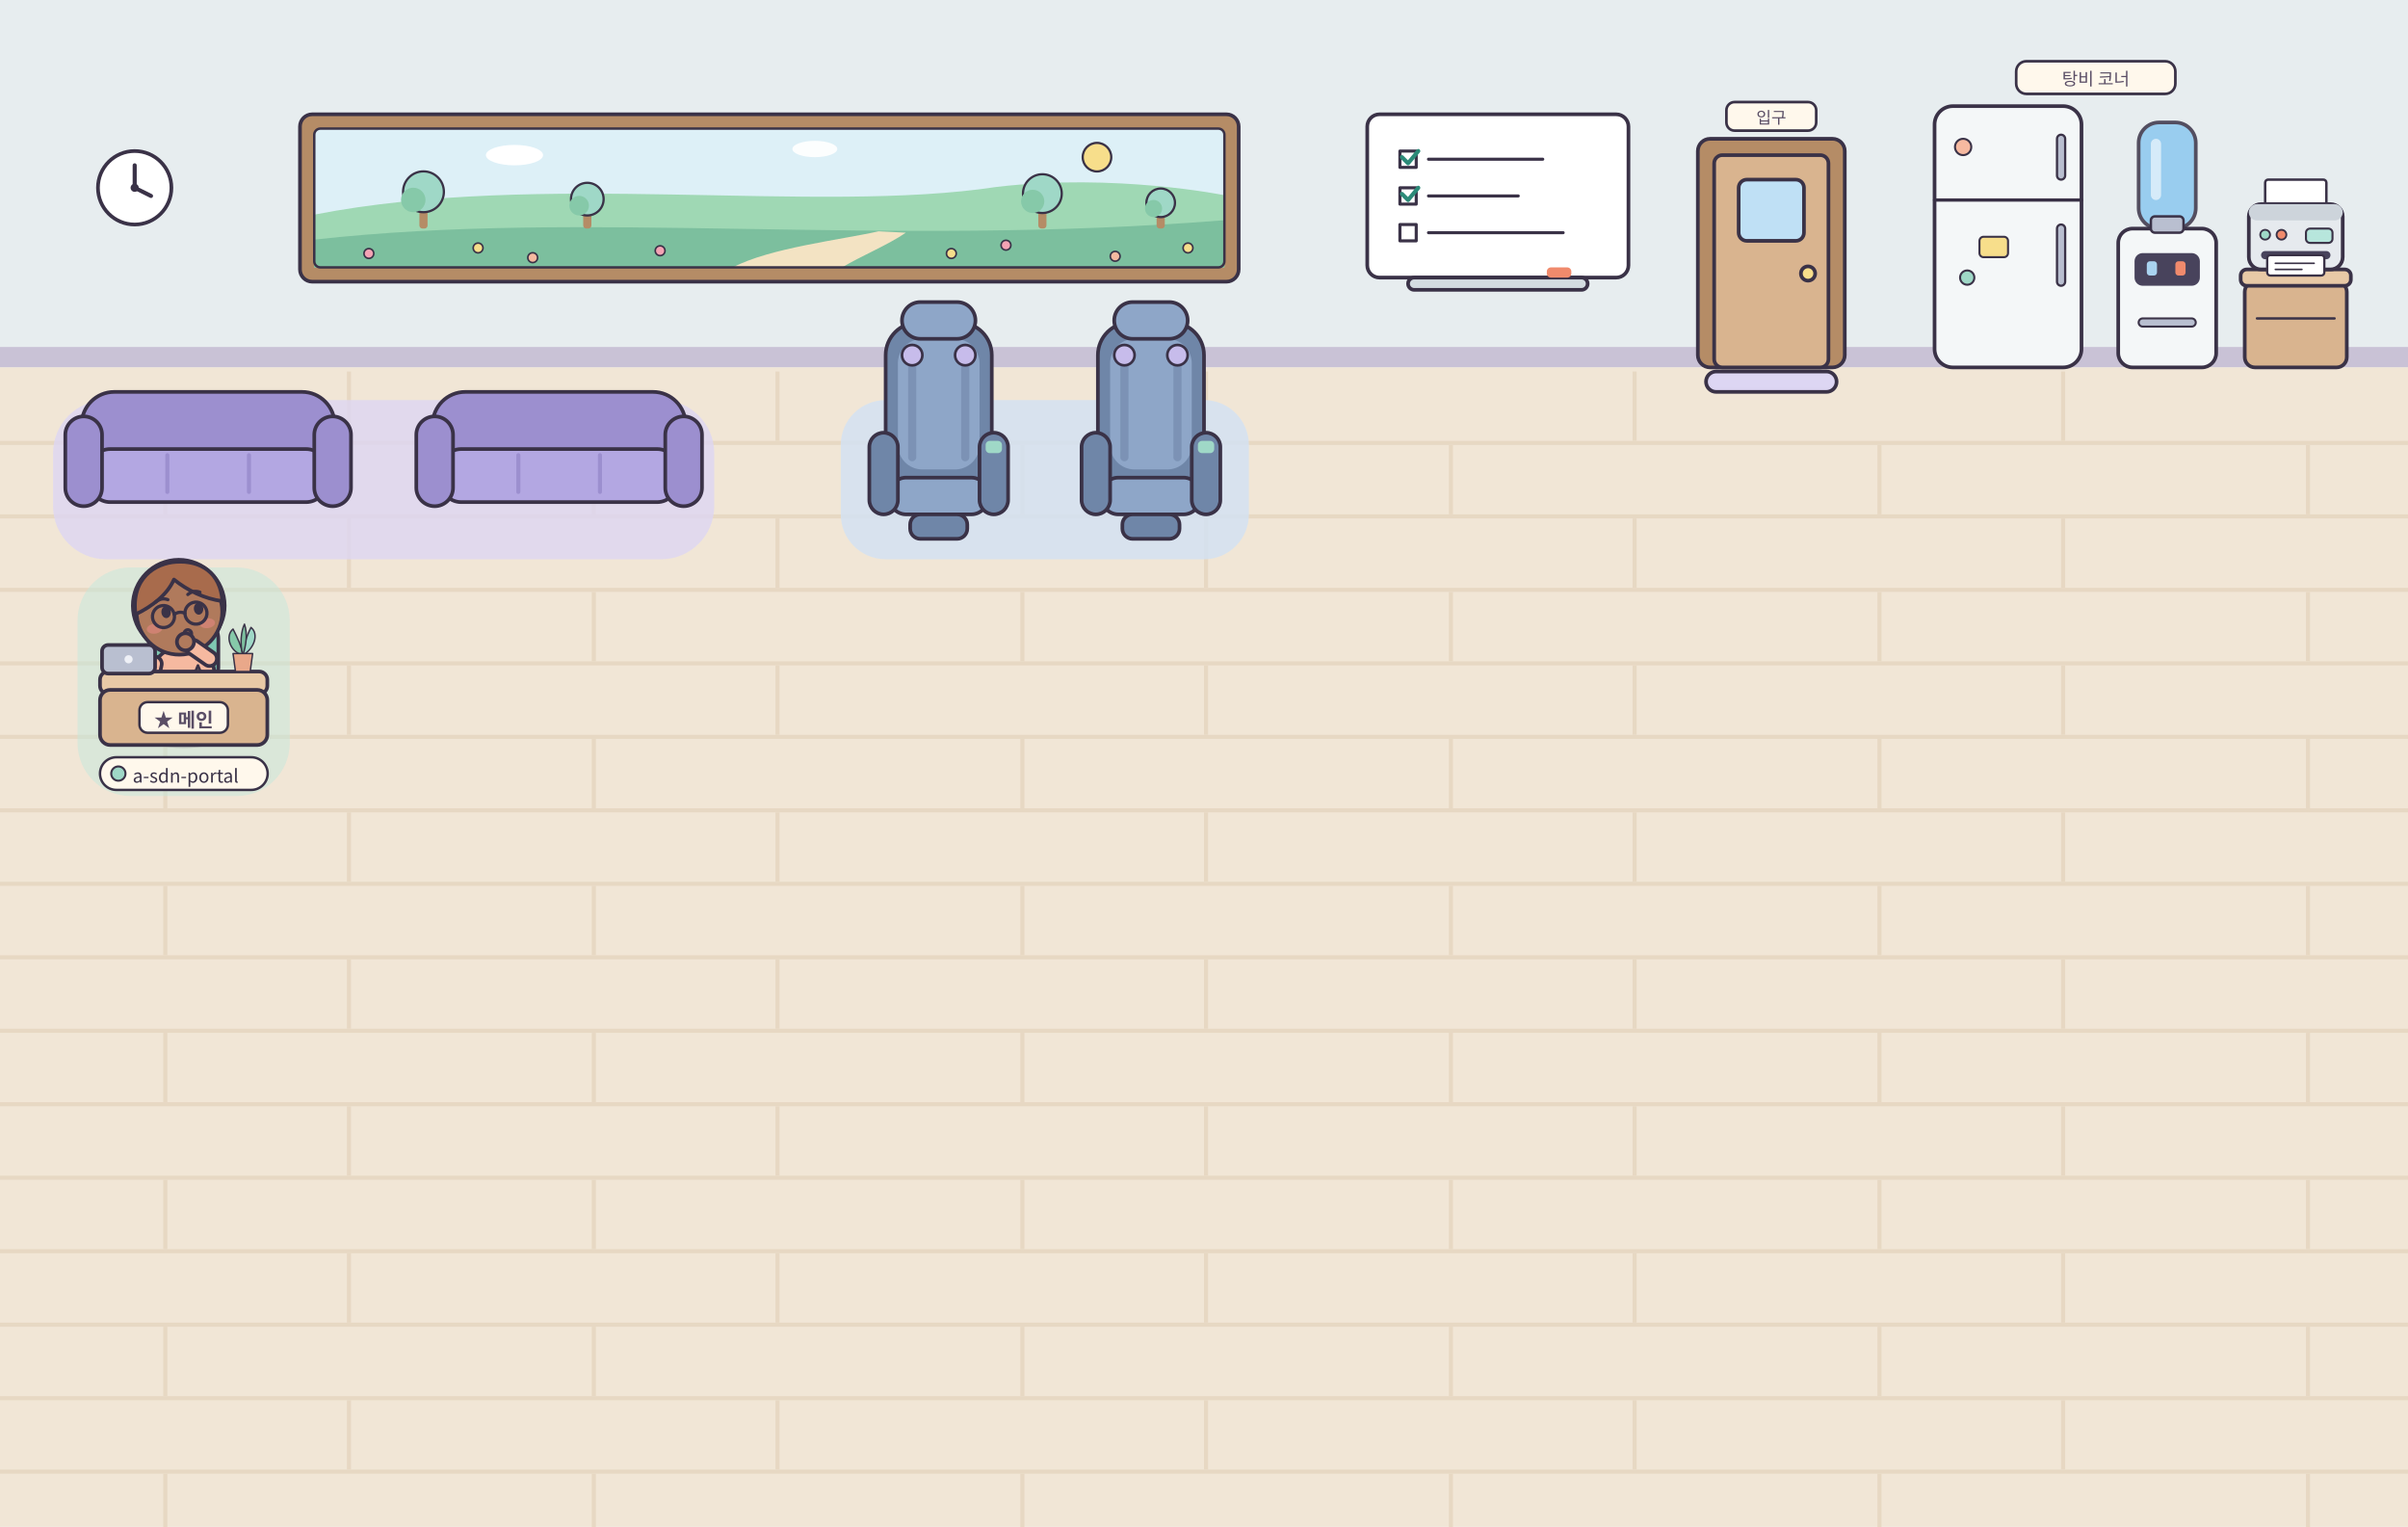
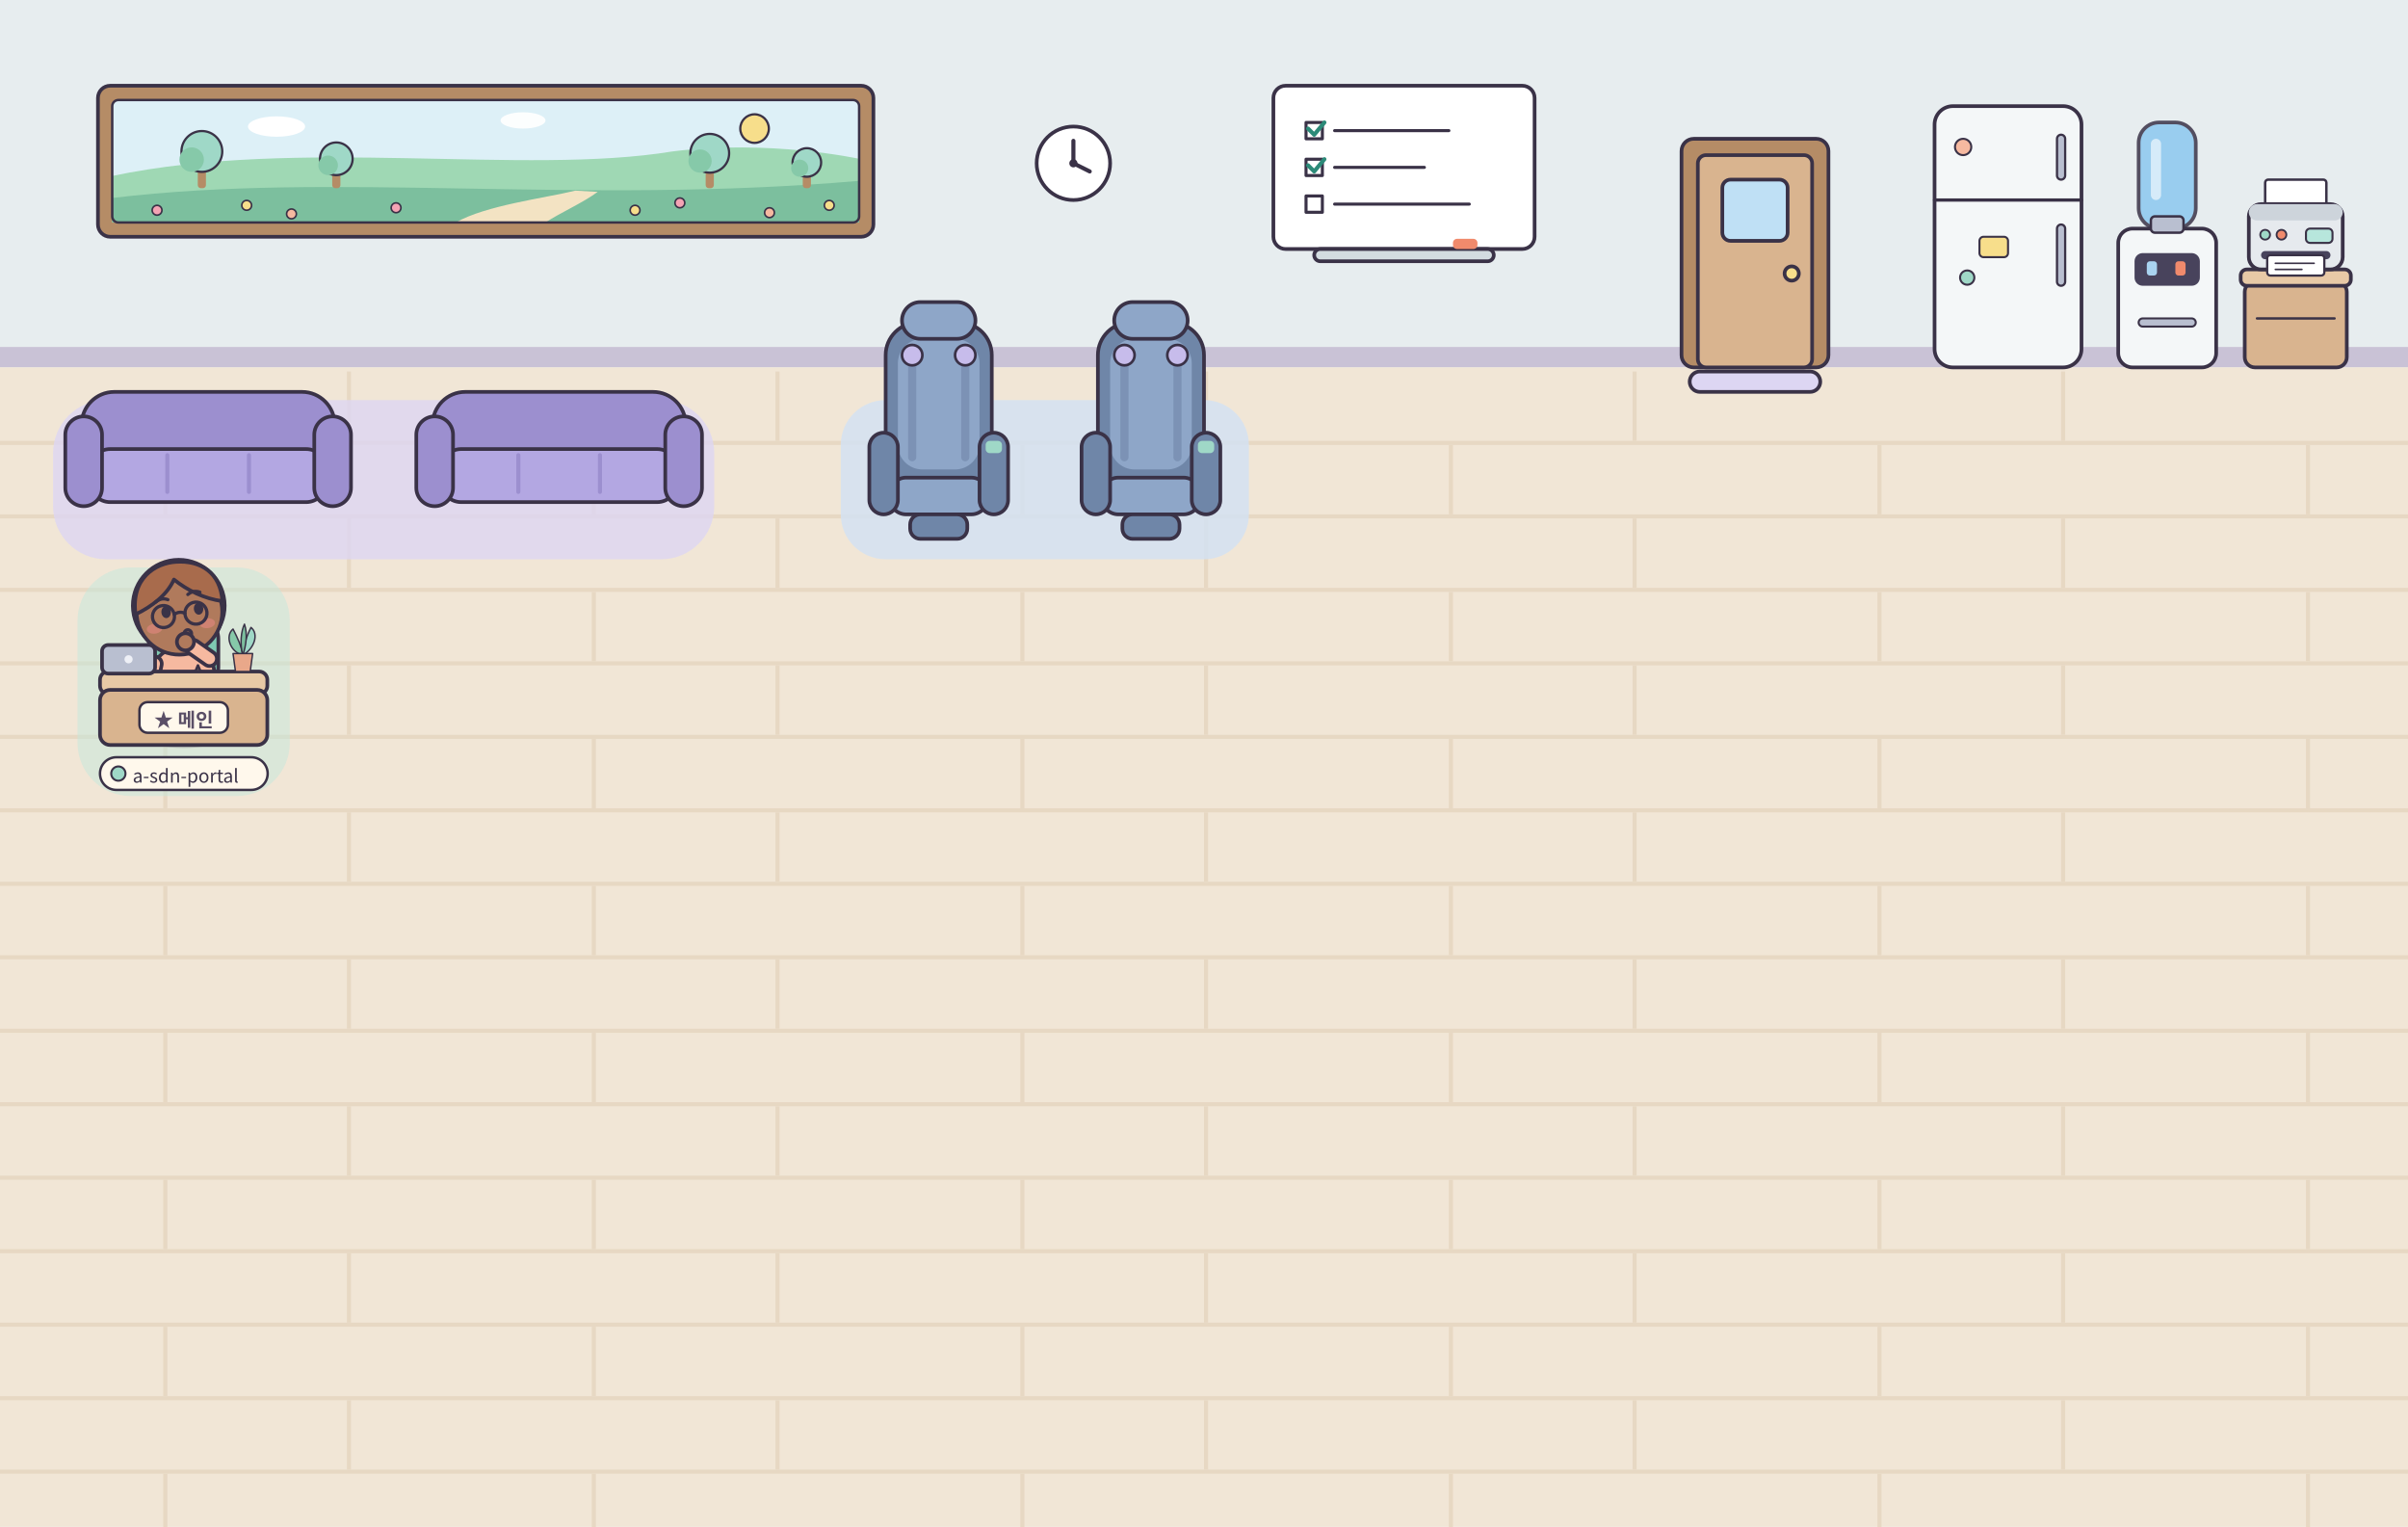
<svg xmlns="http://www.w3.org/2000/svg" viewBox="-20 -20 1180 748" width="1180" height="748" font-family="Apple SD Gothic Neo, Noto Sans CJK KR, Noto Sans KR, WenQuanYi Zen Hei, sans-serif">
  <rect x="-20" y="-20" width="1180" height="180" rx="0" fill="#E7EDEF" />
  <rect x="-20" y="150" width="1180" height="10" rx="0" fill="#C9C2D6" />
  <rect x="-20" y="160" width="1180" height="568" rx="0" fill="#F1E6D6" />
  <rect x="-20" y="196" width="1180" height="2" rx="0" fill="#E7D8C3" />
  <rect x="150" y="162" width="2" height="34" rx="0" fill="#E7D8C3" />
  <rect x="360" y="162" width="2" height="34" rx="0" fill="#E7D8C3" />
  <rect x="570" y="162" width="2" height="34" rx="0" fill="#E7D8C3" />
  <rect x="780" y="162" width="2" height="34" rx="0" fill="#E7D8C3" />
  <rect x="990" y="162" width="2" height="34" rx="0" fill="#E7D8C3" />
  <rect x="-20" y="232" width="1180" height="2" rx="0" fill="#E7D8C3" />
  <rect x="60" y="198" width="2" height="34" rx="0" fill="#E7D8C3" />
  <rect x="270" y="198" width="2" height="34" rx="0" fill="#E7D8C3" />
  <rect x="480" y="198" width="2" height="34" rx="0" fill="#E7D8C3" />
  <rect x="690" y="198" width="2" height="34" rx="0" fill="#E7D8C3" />
  <rect x="900" y="198" width="2" height="34" rx="0" fill="#E7D8C3" />
  <rect x="1110" y="198" width="2" height="34" rx="0" fill="#E7D8C3" />
  <rect x="-20" y="268" width="1180" height="2" rx="0" fill="#E7D8C3" />
  <rect x="150" y="234" width="2" height="34" rx="0" fill="#E7D8C3" />
  <rect x="360" y="234" width="2" height="34" rx="0" fill="#E7D8C3" />
  <rect x="570" y="234" width="2" height="34" rx="0" fill="#E7D8C3" />
  <rect x="780" y="234" width="2" height="34" rx="0" fill="#E7D8C3" />
  <rect x="990" y="234" width="2" height="34" rx="0" fill="#E7D8C3" />
  <rect x="-20" y="304" width="1180" height="2" rx="0" fill="#E7D8C3" />
  <rect x="60" y="270" width="2" height="34" rx="0" fill="#E7D8C3" />
  <rect x="270" y="270" width="2" height="34" rx="0" fill="#E7D8C3" />
  <rect x="480" y="270" width="2" height="34" rx="0" fill="#E7D8C3" />
  <rect x="690" y="270" width="2" height="34" rx="0" fill="#E7D8C3" />
  <rect x="900" y="270" width="2" height="34" rx="0" fill="#E7D8C3" />
  <rect x="1110" y="270" width="2" height="34" rx="0" fill="#E7D8C3" />
  <rect x="-20" y="340" width="1180" height="2" rx="0" fill="#E7D8C3" />
  <rect x="150" y="306" width="2" height="34" rx="0" fill="#E7D8C3" />
  <rect x="360" y="306" width="2" height="34" rx="0" fill="#E7D8C3" />
  <rect x="570" y="306" width="2" height="34" rx="0" fill="#E7D8C3" />
  <rect x="780" y="306" width="2" height="34" rx="0" fill="#E7D8C3" />
  <rect x="990" y="306" width="2" height="34" rx="0" fill="#E7D8C3" />
  <rect x="-20" y="376" width="1180" height="2" rx="0" fill="#E7D8C3" />
  <rect x="60" y="342" width="2" height="34" rx="0" fill="#E7D8C3" />
  <rect x="270" y="342" width="2" height="34" rx="0" fill="#E7D8C3" />
  <rect x="480" y="342" width="2" height="34" rx="0" fill="#E7D8C3" />
  <rect x="690" y="342" width="2" height="34" rx="0" fill="#E7D8C3" />
  <rect x="900" y="342" width="2" height="34" rx="0" fill="#E7D8C3" />
  <rect x="1110" y="342" width="2" height="34" rx="0" fill="#E7D8C3" />
  <rect x="-20" y="412" width="1180" height="2" rx="0" fill="#E7D8C3" />
  <rect x="150" y="378" width="2" height="34" rx="0" fill="#E7D8C3" />
  <rect x="360" y="378" width="2" height="34" rx="0" fill="#E7D8C3" />
  <rect x="570" y="378" width="2" height="34" rx="0" fill="#E7D8C3" />
  <rect x="780" y="378" width="2" height="34" rx="0" fill="#E7D8C3" />
  <rect x="990" y="378" width="2" height="34" rx="0" fill="#E7D8C3" />
  <rect x="-20" y="448" width="1180" height="2" rx="0" fill="#E7D8C3" />
  <rect x="60" y="414" width="2" height="34" rx="0" fill="#E7D8C3" />
  <rect x="270" y="414" width="2" height="34" rx="0" fill="#E7D8C3" />
  <rect x="480" y="414" width="2" height="34" rx="0" fill="#E7D8C3" />
  <rect x="690" y="414" width="2" height="34" rx="0" fill="#E7D8C3" />
  <rect x="900" y="414" width="2" height="34" rx="0" fill="#E7D8C3" />
  <rect x="1110" y="414" width="2" height="34" rx="0" fill="#E7D8C3" />
  <rect x="-20" y="484" width="1180" height="2" rx="0" fill="#E7D8C3" />
  <rect x="150" y="450" width="2" height="34" rx="0" fill="#E7D8C3" />
  <rect x="360" y="450" width="2" height="34" rx="0" fill="#E7D8C3" />
  <rect x="570" y="450" width="2" height="34" rx="0" fill="#E7D8C3" />
  <rect x="780" y="450" width="2" height="34" rx="0" fill="#E7D8C3" />
  <rect x="990" y="450" width="2" height="34" rx="0" fill="#E7D8C3" />
  <rect x="-20" y="520" width="1180" height="2" rx="0" fill="#E7D8C3" />
  <rect x="60" y="486" width="2" height="34" rx="0" fill="#E7D8C3" />
  <rect x="270" y="486" width="2" height="34" rx="0" fill="#E7D8C3" />
  <rect x="480" y="486" width="2" height="34" rx="0" fill="#E7D8C3" />
  <rect x="690" y="486" width="2" height="34" rx="0" fill="#E7D8C3" />
  <rect x="900" y="486" width="2" height="34" rx="0" fill="#E7D8C3" />
  <rect x="1110" y="486" width="2" height="34" rx="0" fill="#E7D8C3" />
  <rect x="-20" y="556" width="1180" height="2" rx="0" fill="#E7D8C3" />
  <rect x="150" y="522" width="2" height="34" rx="0" fill="#E7D8C3" />
  <rect x="360" y="522" width="2" height="34" rx="0" fill="#E7D8C3" />
  <rect x="570" y="522" width="2" height="34" rx="0" fill="#E7D8C3" />
  <rect x="780" y="522" width="2" height="34" rx="0" fill="#E7D8C3" />
  <rect x="990" y="522" width="2" height="34" rx="0" fill="#E7D8C3" />
  <rect x="-20" y="592" width="1180" height="2" rx="0" fill="#E7D8C3" />
  <rect x="60" y="558" width="2" height="34" rx="0" fill="#E7D8C3" />
  <rect x="270" y="558" width="2" height="34" rx="0" fill="#E7D8C3" />
  <rect x="480" y="558" width="2" height="34" rx="0" fill="#E7D8C3" />
  <rect x="690" y="558" width="2" height="34" rx="0" fill="#E7D8C3" />
  <rect x="900" y="558" width="2" height="34" rx="0" fill="#E7D8C3" />
  <rect x="1110" y="558" width="2" height="34" rx="0" fill="#E7D8C3" />
  <rect x="-20" y="628" width="1180" height="2" rx="0" fill="#E7D8C3" />
  <rect x="150" y="594" width="2" height="34" rx="0" fill="#E7D8C3" />
  <rect x="360" y="594" width="2" height="34" rx="0" fill="#E7D8C3" />
  <rect x="570" y="594" width="2" height="34" rx="0" fill="#E7D8C3" />
  <rect x="780" y="594" width="2" height="34" rx="0" fill="#E7D8C3" />
  <rect x="990" y="594" width="2" height="34" rx="0" fill="#E7D8C3" />
  <rect x="-20" y="664" width="1180" height="2" rx="0" fill="#E7D8C3" />
  <rect x="60" y="630" width="2" height="34" rx="0" fill="#E7D8C3" />
  <rect x="270" y="630" width="2" height="34" rx="0" fill="#E7D8C3" />
  <rect x="480" y="630" width="2" height="34" rx="0" fill="#E7D8C3" />
  <rect x="690" y="630" width="2" height="34" rx="0" fill="#E7D8C3" />
  <rect x="900" y="630" width="2" height="34" rx="0" fill="#E7D8C3" />
  <rect x="1110" y="630" width="2" height="34" rx="0" fill="#E7D8C3" />
  <rect x="-20" y="700" width="1180" height="2" rx="0" fill="#E7D8C3" />
  <rect x="150" y="666" width="2" height="34" rx="0" fill="#E7D8C3" />
  <rect x="360" y="666" width="2" height="34" rx="0" fill="#E7D8C3" />
  <rect x="570" y="666" width="2" height="34" rx="0" fill="#E7D8C3" />
  <rect x="780" y="666" width="2" height="34" rx="0" fill="#E7D8C3" />
  <rect x="990" y="666" width="2" height="34" rx="0" fill="#E7D8C3" />
  <rect x="-20" y="736" width="1180" height="2" rx="0" fill="#E7D8C3" />
  <rect x="60" y="702" width="2" height="34" rx="0" fill="#E7D8C3" />
  <rect x="270" y="702" width="2" height="34" rx="0" fill="#E7D8C3" />
  <rect x="480" y="702" width="2" height="34" rx="0" fill="#E7D8C3" />
  <rect x="690" y="702" width="2" height="34" rx="0" fill="#E7D8C3" />
  <rect x="900" y="702" width="2" height="34" rx="0" fill="#E7D8C3" />
  <rect x="1110" y="702" width="2" height="34" rx="0" fill="#E7D8C3" />
  <rect x="18" y="258" width="104" height="112" rx="26" fill="#C3E7DC" opacity="0.5" />
  <rect x="6" y="176" width="324" height="78" rx="26" fill="#DDD6F3" opacity="0.8" />
  <rect x="392" y="176" width="200" height="78" rx="22" fill="#D4E2F2" opacity="0.85" />
-   <rect x="816" y="162" width="64" height="10" rx="5" fill="#DDD6F3" stroke="#3A3247" stroke-width="1.8" stroke-linecap="round" stroke-linejoin="round" />
-   <circle cx="46" cy="72" r="18" fill="#FFFFFF" stroke="#3A3247" stroke-width="1.8" stroke-linecap="round" stroke-linejoin="round" />
-   <path d="M46,72 L46,61 M46,72 L54,76" fill="none" stroke="#3A3247" stroke-width="2" stroke-linecap="round" stroke-linejoin="round" />
-   <circle cx="46" cy="72" r="2" fill="#3A3247" />
-   <rect x="127" y="36" width="460" height="82" rx="6" fill="#B58C66" stroke="#3A3247" stroke-width="1.8" stroke-linecap="round" stroke-linejoin="round" />
-   <rect x="134" y="43" width="446" height="68" rx="3" fill="#DDF0F7" />
-   <circle cx="517.56" cy="57" r="7" fill="#F7DE8B" stroke="#3A3247" stroke-width="1.1" stroke-linecap="round" stroke-linejoin="round" />
-   <ellipse cx="232.12" cy="56" rx="14" ry="5" fill="#FFFFFF" />
-   <ellipse cx="379.3" cy="53" rx="11" ry="4" fill="#FFFFFF" opacity="0.9" />
-   <path d="M134,85.16 C245.5,63.4 379.3,85.16 468.5,71.56 C526.48,64.76 580,75.64 580,75.64 L580,111 L134,111 Z" fill="#9FD8B4" />
-   <path d="M134,97.4 C267.8,82.44 410.52,101.48 580,87.88 L580,111 L134,111 Z" fill="#7CBF9E" />
-   <path d="M339.16,111 C357,101.48 392.68,97.4 410.52,93.32 L423.9,94 C414.98,100.12 401.6,105.56 392.68,111 Z" fill="#F3E3C3" />
-   <rect x="185.52" y="79.96" width="4" height="12" rx="1.5" fill="#B58C66" />
-   <circle cx="187.52" cy="73.96" r="10" fill="#9FD8C7" stroke="#3A3247" stroke-width="1.1" stroke-linecap="round" stroke-linejoin="round" />
-   <circle cx="182.52" cy="77.96" r="6" fill="#86C9A9" />
-   <rect x="265.8" y="82.36" width="4" height="9.6" rx="1.5" fill="#B58C66" />
-   <circle cx="267.8" cy="77.56" r="8" fill="#9FD8C7" stroke="#3A3247" stroke-width="1.1" stroke-linecap="round" stroke-linejoin="round" />
-   <circle cx="263.8" cy="80.76" r="4.8" fill="#86C9A9" />
-   <rect x="488.8" y="80.56" width="4" height="11.4" rx="1.5" fill="#B58C66" />
-   <circle cx="490.8" cy="74.86" r="9.5" fill="#9FD8C7" stroke="#3A3247" stroke-width="1.1" stroke-linecap="round" stroke-linejoin="round" />
-   <circle cx="486.05" cy="78.66" r="5.7" fill="#86C9A9" />
-   <rect x="546.78" y="83.56" width="4" height="8.4" rx="1.5" fill="#B58C66" />
-   <circle cx="548.78" cy="79.36" r="7" fill="#9FD8C7" stroke="#3A3247" stroke-width="1.1" stroke-linecap="round" stroke-linejoin="round" />
-   <circle cx="545.28" cy="82.16" r="4.2" fill="#86C9A9" />
-   <circle cx="160.76" cy="104.2" r="2.4" fill="#F4A3B4" stroke="#3A3247" stroke-width="0.8" stroke-linecap="round" stroke-linejoin="round" />
-   <circle cx="214.28" cy="101.48" r="2.4" fill="#F7DE8B" stroke="#3A3247" stroke-width="0.8" stroke-linecap="round" stroke-linejoin="round" />
-   <circle cx="241.04" cy="106.24" r="2.4" fill="#F6B9A0" stroke="#3A3247" stroke-width="0.8" stroke-linecap="round" stroke-linejoin="round" />
-   <circle cx="303.48" cy="102.84" r="2.4" fill="#F4A3B4" stroke="#3A3247" stroke-width="0.8" stroke-linecap="round" stroke-linejoin="round" />
-   <circle cx="446.2" cy="104.2" r="2.4" fill="#F7DE8B" stroke="#3A3247" stroke-width="0.8" stroke-linecap="round" stroke-linejoin="round" />
-   <circle cx="472.96" cy="100.12" r="2.4" fill="#F4A3B4" stroke="#3A3247" stroke-width="0.8" stroke-linecap="round" stroke-linejoin="round" />
-   <circle cx="526.48" cy="105.56" r="2.4" fill="#F6B9A0" stroke="#3A3247" stroke-width="0.8" stroke-linecap="round" stroke-linejoin="round" />
-   <circle cx="562.16" cy="101.48" r="2.4" fill="#F7DE8B" stroke="#3A3247" stroke-width="0.8" stroke-linecap="round" stroke-linejoin="round" />
-   <rect x="134" y="43" width="446" height="68" rx="3" fill="none" stroke="#3A3247" stroke-width="1.2" stroke-linecap="round" stroke-linejoin="round" />
-   <rect x="650" y="36" width="128" height="80" rx="6" fill="#FFFFFF" stroke="#3A3247" stroke-width="1.8" stroke-linecap="round" stroke-linejoin="round" />
-   <path d="M666,54 L674,54 L674,62 L666,62 Z M680,58 L736,58 M666,72 L674,72 L674,80 L666,80 Z M680,76 L724,76 M666,90 L674,90 L674,98 L666,98 Z M680,94 L746,94" fill="none" stroke="#3A3247" stroke-width="1.5" stroke-linecap="round" stroke-linejoin="round" />
-   <path d="M667,57 L670,60 L675,54 M667,75 L670,78 L675,72" fill="none" stroke="#2C8A78" stroke-width="2" stroke-linecap="round" stroke-linejoin="round" />
-   <rect x="670" y="116" width="88" height="6" rx="3" fill="#D3DCE0" stroke="#3A3247" stroke-width="1.8" stroke-linecap="round" stroke-linejoin="round" />
-   <rect x="738" y="111" width="12" height="5" rx="2" fill="#F08A6C" />
-   <rect x="812" y="48" width="72" height="112" rx="6" fill="#B58C66" stroke="#3A3247" stroke-width="1.8" stroke-linecap="round" stroke-linejoin="round" />
-   <rect x="820" y="56" width="56" height="104" rx="4" fill="#D9B48F" stroke="#3A3247" stroke-width="1.8" stroke-linecap="round" stroke-linejoin="round" />
-   <rect x="832" y="68" width="32" height="30" rx="4" fill="#BFE0F5" stroke="#3A3247" stroke-width="1.8" stroke-linecap="round" stroke-linejoin="round" />
-   <circle cx="866" cy="114" r="3.5" fill="#F7DE8B" stroke="#3A3247" stroke-width="1.8" stroke-linecap="round" stroke-linejoin="round" />
-   <rect x="826" y="30" width="44" height="14" rx="4" fill="#FFF8EC" stroke="#3A3247" stroke-width="1.3" stroke-linecap="round" stroke-linejoin="round" />
-   <text x="848" y="37" font-size="8" text-anchor="middle" dominant-baseline="central" fill="#5A4E66">입구</text>
-   <rect x="968" y="10" width="78" height="16" rx="5" fill="#FFF8EC" stroke="#3A3247" stroke-width="1.3" stroke-linecap="round" stroke-linejoin="round" />
-   <text x="1007" y="18" font-size="8.5" text-anchor="middle" dominant-baseline="central" fill="#5A4E66">탕비 코너</text>
+   <rect x="808" y="162" width="64" height="10" rx="5" fill="#DDD6F3" stroke="#3A3247" stroke-width="1.8" stroke-linecap="round" stroke-linejoin="round" />
+   <rect x="28" y="22" width="380" height="74" rx="6" fill="#B58C66" stroke="#3A3247" stroke-width="1.8" stroke-linecap="round" stroke-linejoin="round" />
+   <rect x="35" y="29" width="366" height="60" rx="3" fill="#DDF0F7" />
+   <circle cx="349.76" cy="43" r="7" fill="#F7DE8B" stroke="#3A3247" stroke-width="1.1" stroke-linecap="round" stroke-linejoin="round" />
+   <ellipse cx="115.52" cy="42" rx="14" ry="5" fill="#FFFFFF" />
+   <ellipse cx="236.3" cy="39" rx="11" ry="4" fill="#FFFFFF" opacity="0.9" />
+   <path d="M35,66.2 C126.5,47 236.3,66.2 309.5,54.2 C357.08,48.2 401,57.8 401,57.8 L401,89 L35,89 Z" fill="#9FD8B4" />
+   <path d="M35,77 C144.8,63.8 261.92,80.6 401,68.6 L401,89 L35,89 Z" fill="#7CBF9E" />
+   <path d="M203.36,89 C218,80.6 247.28,77 261.92,73.4 L272.9,74 C265.58,79.4 254.6,84.2 247.28,89 Z" fill="#F3E3C3" />
+   <rect x="76.92" y="60.2" width="4" height="12" rx="1.5" fill="#B58C66" />
+   <circle cx="78.92" cy="54.2" r="10" fill="#9FD8C7" stroke="#3A3247" stroke-width="1.1" stroke-linecap="round" stroke-linejoin="round" />
+   <circle cx="73.92" cy="58.2" r="6" fill="#86C9A9" />
+   <rect x="142.8" y="62.6" width="4" height="9.6" rx="1.5" fill="#B58C66" />
+   <circle cx="144.8" cy="57.8" r="8" fill="#9FD8C7" stroke="#3A3247" stroke-width="1.1" stroke-linecap="round" stroke-linejoin="round" />
+   <circle cx="140.8" cy="61" r="4.8" fill="#86C9A9" />
+   <rect x="325.8" y="60.8" width="4" height="11.4" rx="1.5" fill="#B58C66" />
+   <circle cx="327.8" cy="55.1" r="9.5" fill="#9FD8C7" stroke="#3A3247" stroke-width="1.1" stroke-linecap="round" stroke-linejoin="round" />
+   <circle cx="323.05" cy="58.9" r="5.7" fill="#86C9A9" />
+   <rect x="373.38" y="63.8" width="4" height="8.4" rx="1.5" fill="#B58C66" />
+   <circle cx="375.38" cy="59.6" r="7" fill="#9FD8C7" stroke="#3A3247" stroke-width="1.1" stroke-linecap="round" stroke-linejoin="round" />
+   <circle cx="371.88" cy="62.4" r="4.2" fill="#86C9A9" />
+   <circle cx="56.96" cy="83" r="2.4" fill="#F4A3B4" stroke="#3A3247" stroke-width="0.8" stroke-linecap="round" stroke-linejoin="round" />
+   <circle cx="100.88" cy="80.6" r="2.4" fill="#F7DE8B" stroke="#3A3247" stroke-width="0.8" stroke-linecap="round" stroke-linejoin="round" />
+   <circle cx="122.84" cy="84.8" r="2.4" fill="#F6B9A0" stroke="#3A3247" stroke-width="0.8" stroke-linecap="round" stroke-linejoin="round" />
+   <circle cx="174.08" cy="81.8" r="2.4" fill="#F4A3B4" stroke="#3A3247" stroke-width="0.8" stroke-linecap="round" stroke-linejoin="round" />
+   <circle cx="291.2" cy="83" r="2.4" fill="#F7DE8B" stroke="#3A3247" stroke-width="0.8" stroke-linecap="round" stroke-linejoin="round" />
+   <circle cx="313.16" cy="79.4" r="2.4" fill="#F4A3B4" stroke="#3A3247" stroke-width="0.8" stroke-linecap="round" stroke-linejoin="round" />
+   <circle cx="357.08" cy="84.2" r="2.4" fill="#F6B9A0" stroke="#3A3247" stroke-width="0.8" stroke-linecap="round" stroke-linejoin="round" />
+   <circle cx="386.36" cy="80.6" r="2.4" fill="#F7DE8B" stroke="#3A3247" stroke-width="0.8" stroke-linecap="round" stroke-linejoin="round" />
+   <rect x="35" y="29" width="366" height="60" rx="3" fill="none" stroke="#3A3247" stroke-width="1.2" stroke-linecap="round" stroke-linejoin="round" />
+   <circle cx="506" cy="60" r="18" fill="#FFFFFF" stroke="#3A3247" stroke-width="1.8" stroke-linecap="round" stroke-linejoin="round" />
+   <path d="M506,60 L506,49 M506,60 L514,64" fill="none" stroke="#3A3247" stroke-width="2" stroke-linecap="round" stroke-linejoin="round" />
+   <circle cx="506" cy="60" r="2" fill="#3A3247" />
+   <rect x="604" y="22" width="128" height="80" rx="6" fill="#FFFFFF" stroke="#3A3247" stroke-width="1.8" stroke-linecap="round" stroke-linejoin="round" />
+   <path d="M620,40 L628,40 L628,48 L620,48 Z M634,44 L690,44 M620,58 L628,58 L628,66 L620,66 Z M634,62 L678,62 M620,76 L628,76 L628,84 L620,84 Z M634,80 L700,80" fill="none" stroke="#3A3247" stroke-width="1.5" stroke-linecap="round" stroke-linejoin="round" />
+   <path d="M621,43 L624,46 L629,40 M621,61 L624,64 L629,58" fill="none" stroke="#2C8A78" stroke-width="2" stroke-linecap="round" stroke-linejoin="round" />
+   <rect x="624" y="102" width="88" height="6" rx="3" fill="#D3DCE0" stroke="#3A3247" stroke-width="1.8" stroke-linecap="round" stroke-linejoin="round" />
+   <rect x="692" y="97" width="12" height="5" rx="2" fill="#F08A6C" />
+   <rect x="804" y="48" width="72" height="112" rx="6" fill="#B58C66" stroke="#3A3247" stroke-width="1.8" stroke-linecap="round" stroke-linejoin="round" />
+   <rect x="812" y="56" width="56" height="104" rx="4" fill="#D9B48F" stroke="#3A3247" stroke-width="1.8" stroke-linecap="round" stroke-linejoin="round" />
+   <rect x="824" y="68" width="32" height="30" rx="4" fill="#BFE0F5" stroke="#3A3247" stroke-width="1.8" stroke-linecap="round" stroke-linejoin="round" />
+   <circle cx="858" cy="114" r="3.5" fill="#F7DE8B" stroke="#3A3247" stroke-width="1.8" stroke-linecap="round" stroke-linejoin="round" />
  <rect x="928" y="32" width="72" height="128" rx="9" fill="#F4F7F8" stroke="#3A3247" stroke-width="1.8" stroke-linecap="round" stroke-linejoin="round" />
  <path d="M928,78 L1000,78" fill="none" stroke="#3A3247" stroke-width="1.6" stroke-linecap="round" stroke-linejoin="round" />
  <rect x="988" y="46" width="4" height="22" rx="2" fill="#B9BFD0" stroke="#3A3247" stroke-width="1.1" stroke-linecap="round" stroke-linejoin="round" />
  <rect x="988" y="90" width="4" height="30" rx="2" fill="#B9BFD0" stroke="#3A3247" stroke-width="1.1" stroke-linecap="round" stroke-linejoin="round" />
  <circle cx="942" cy="52" r="4" fill="#F6B9A0" stroke="#3A3247" stroke-width="1" stroke-linecap="round" stroke-linejoin="round" />
  <rect x="950" y="96" width="14" height="10" rx="2" fill="#F7DE8B" stroke="#3A3247" stroke-width="1" stroke-linecap="round" stroke-linejoin="round" />
  <circle cx="944" cy="116" r="3.5" fill="#9FD8C7" stroke="#3A3247" stroke-width="1" stroke-linecap="round" stroke-linejoin="round" />
  <rect x="1018" y="92" width="48" height="68" rx="7" fill="#F4F7F8" stroke="#3A3247" stroke-width="1.8" stroke-linecap="round" stroke-linejoin="round" />
  <rect x="1026" y="104" width="32" height="16" rx="4" fill="#48435C" />
  <rect x="1032" y="108" width="5" height="7" rx="1.5" fill="#A9D3F0" />
  <rect x="1046" y="108" width="5" height="7" rx="1.5" fill="#F08A6C" />
  <rect x="1028" y="136" width="28" height="4" rx="2" fill="#B9BFD0" stroke="#3A3247" stroke-width="1" stroke-linecap="round" stroke-linejoin="round" />
  <rect x="1028" y="40" width="28" height="52" rx="10" fill="#8CC8EE" stroke="#3A3247" stroke-width="1.8" stroke-linecap="round" stroke-linejoin="round" opacity="0.85" />
  <rect x="1034" y="48" width="5" height="30" rx="2.5" fill="#FFFFFF" opacity="0.6" />
  <rect x="1034" y="86" width="16" height="8" rx="2" fill="#B9BFD0" stroke="#3A3247" stroke-width="1.2" stroke-linecap="round" stroke-linejoin="round" />
  <rect x="1080" y="118" width="50" height="42" rx="5" fill="#D9B48F" stroke="#3A3247" stroke-width="1.8" stroke-linecap="round" stroke-linejoin="round" />
  <rect x="1078" y="112" width="54" height="8" rx="3" fill="#E8C9A6" stroke="#3A3247" stroke-width="1.8" stroke-linecap="round" stroke-linejoin="round" />
  <path d="M1086,136 L1124,136" fill="none" stroke="#3A3247" stroke-width="1.2" stroke-linecap="round" stroke-linejoin="round" />
  <rect x="1090" y="68" width="30" height="18" rx="1.5" fill="#FFFFFF" stroke="#3A3247" stroke-width="1.2" stroke-linecap="round" stroke-linejoin="round" />
  <rect x="1082" y="80" width="46" height="32" rx="6" fill="#E6EAEE" stroke="#3A3247" stroke-width="1.8" stroke-linecap="round" stroke-linejoin="round" />
  <rect x="1082" y="80" width="46" height="8" rx="4" fill="#CDD4DB" />
  <rect x="1110" y="92" width="13" height="7" rx="2" fill="#78E1C3" fill-opacity="0.42" stroke="#3A3247" stroke-width="1" stroke-linecap="round" stroke-linejoin="round" />
  <circle cx="1090" cy="95" r="2.4" fill="#9FD8C7" stroke="#3A3247" stroke-width="0.9" stroke-linecap="round" stroke-linejoin="round" />
  <circle cx="1098" cy="95" r="2.4" fill="#F08A6C" stroke="#3A3247" stroke-width="0.9" stroke-linecap="round" stroke-linejoin="round" />
  <rect x="1088" y="103" width="34" height="4" rx="2" fill="#48435C" />
  <rect x="1091" y="105" width="28" height="10" rx="1.5" fill="#FFFFFF" stroke="#3A3247" stroke-width="1.1" stroke-linecap="round" stroke-linejoin="round" />
  <path d="M1095,109 L1114,109 M1095,112 L1108,112" fill="none" stroke="#3A3247" stroke-width="0.8" stroke-linecap="round" stroke-linejoin="round" />
  <rect x="29" y="351" width="82.16" height="16" rx="8" fill="#FFF8EC" stroke="#3A3247" stroke-width="1.2" stroke-linecap="round" stroke-linejoin="round" />
  <circle cx="38" cy="359" r="3.5" fill="#9FD8C7" stroke="#3A3247" stroke-width="1" stroke-linecap="round" stroke-linejoin="round" />
  <text x="45" y="359.5" font-size="9" text-anchor="start" dominant-baseline="central" fill="#3A3247">a-sdn-portal</text>
  <rect x="20" y="172" width="124" height="38" rx="16" fill="#9C8FCF" stroke="#3A3247" stroke-width="1.8" stroke-linecap="round" stroke-linejoin="round" />
  <rect x="192" y="172" width="124" height="38" rx="16" fill="#9C8FCF" stroke="#3A3247" stroke-width="1.8" stroke-linecap="round" stroke-linejoin="round" />
  <rect x="24" y="200" width="116" height="26" rx="10" fill="#B3A7E2" stroke="#3A3247" stroke-width="1.8" stroke-linecap="round" stroke-linejoin="round" />
  <rect x="61" y="202" width="2" height="20" rx="1" fill="#9C8FCF" />
  <rect x="101" y="202" width="2" height="20" rx="1" fill="#9C8FCF" />
  <rect x="12" y="184" width="18" height="44" rx="9" fill="#9C8FCF" stroke="#3A3247" stroke-width="1.8" stroke-linecap="round" stroke-linejoin="round" />
  <rect x="134" y="184" width="18" height="44" rx="9" fill="#9C8FCF" stroke="#3A3247" stroke-width="1.8" stroke-linecap="round" stroke-linejoin="round" />
  <rect x="196" y="200" width="116" height="26" rx="10" fill="#B3A7E2" stroke="#3A3247" stroke-width="1.8" stroke-linecap="round" stroke-linejoin="round" />
  <rect x="233" y="202" width="2" height="20" rx="1" fill="#9C8FCF" />
  <rect x="273" y="202" width="2" height="20" rx="1" fill="#9C8FCF" />
  <rect x="184" y="184" width="18" height="44" rx="9" fill="#9C8FCF" stroke="#3A3247" stroke-width="1.8" stroke-linecap="round" stroke-linejoin="round" />
  <rect x="306" y="184" width="18" height="44" rx="9" fill="#9C8FCF" stroke="#3A3247" stroke-width="1.8" stroke-linecap="round" stroke-linejoin="round" />
  <rect x="414" y="138" width="52" height="80" rx="16" fill="#6F86A8" stroke="#3A3247" stroke-width="1.8" stroke-linecap="round" stroke-linejoin="round" />
  <rect x="420" y="146" width="40" height="64" rx="12" fill="#8EA6C8" />
  <rect x="422" y="128" width="36" height="18" rx="9" fill="#8EA6C8" stroke="#3A3247" stroke-width="1.8" stroke-linecap="round" stroke-linejoin="round" />
  <rect x="518" y="138" width="52" height="80" rx="16" fill="#6F86A8" stroke="#3A3247" stroke-width="1.8" stroke-linecap="round" stroke-linejoin="round" />
  <rect x="524" y="146" width="40" height="64" rx="12" fill="#8EA6C8" />
  <rect x="526" y="128" width="36" height="18" rx="9" fill="#8EA6C8" stroke="#3A3247" stroke-width="1.8" stroke-linecap="round" stroke-linejoin="round" />
  <rect x="425" y="150" width="4" height="56" rx="2" fill="#6F86A8" opacity="0.6" />
  <rect x="451" y="150" width="4" height="56" rx="2" fill="#6F86A8" opacity="0.6" />
  <circle cx="427" cy="154" r="5" fill="#C7BCEB" stroke="#3A3247" stroke-width="1.3" stroke-linecap="round" stroke-linejoin="round" />
  <circle cx="453" cy="154" r="5" fill="#C7BCEB" stroke="#3A3247" stroke-width="1.3" stroke-linecap="round" stroke-linejoin="round" />
  <rect x="529" y="150" width="4" height="56" rx="2" fill="#6F86A8" opacity="0.6" />
  <rect x="555" y="150" width="4" height="56" rx="2" fill="#6F86A8" opacity="0.6" />
  <circle cx="531" cy="154" r="5" fill="#C7BCEB" stroke="#3A3247" stroke-width="1.3" stroke-linecap="round" stroke-linejoin="round" />
  <circle cx="557" cy="154" r="5" fill="#C7BCEB" stroke="#3A3247" stroke-width="1.3" stroke-linecap="round" stroke-linejoin="round" />
  <rect x="416" y="214" width="48" height="18" rx="8" fill="#8EA6C8" stroke="#3A3247" stroke-width="1.8" stroke-linecap="round" stroke-linejoin="round" />
  <rect x="406" y="192" width="14" height="40" rx="7" fill="#6F86A8" stroke="#3A3247" stroke-width="1.8" stroke-linecap="round" stroke-linejoin="round" />
  <rect x="460" y="192" width="14" height="40" rx="7" fill="#6F86A8" stroke="#3A3247" stroke-width="1.8" stroke-linecap="round" stroke-linejoin="round" />
  <rect x="463" y="196" width="8" height="6" rx="2" fill="#9FD8C7" />
  <rect x="426" y="232" width="28" height="12" rx="5" fill="#6F86A8" stroke="#3A3247" stroke-width="1.8" stroke-linecap="round" stroke-linejoin="round" />
  <rect x="520" y="214" width="48" height="18" rx="8" fill="#8EA6C8" stroke="#3A3247" stroke-width="1.8" stroke-linecap="round" stroke-linejoin="round" />
  <rect x="510" y="192" width="14" height="40" rx="7" fill="#6F86A8" stroke="#3A3247" stroke-width="1.8" stroke-linecap="round" stroke-linejoin="round" />
  <rect x="564" y="192" width="14" height="40" rx="7" fill="#6F86A8" stroke="#3A3247" stroke-width="1.8" stroke-linecap="round" stroke-linejoin="round" />
  <rect x="567" y="196" width="8" height="6" rx="2" fill="#9FD8C7" />
  <rect x="530" y="232" width="28" height="12" rx="5" fill="#6F86A8" stroke="#3A3247" stroke-width="1.8" stroke-linecap="round" stroke-linejoin="round" />
  <rect x="53" y="282" width="34" height="36" rx="11" fill="#7FC9B3" stroke="#3A3247" stroke-width="1.8" stroke-linecap="round" stroke-linejoin="round" />
  <g transform="translate(70,342)">
    <ellipse cx="0" cy="0" rx="17" ry="4.5" fill="#3A3247" fill-opacity="0.16" />
    <g transform="translate(0,-0.37) scale(1,1)">
      <g transform="translate(0,0)">
        <rect x="-10" y="-17" width="8.5" height="17" rx="4" fill="#5D5670" stroke="#3A3247" stroke-width="1.8" stroke-linecap="round" stroke-linejoin="round" />
      </g>
      <g transform="translate(0,0)">
        <rect x="1.5" y="-17" width="8.5" height="17" rx="4" fill="#5D5670" stroke="#3A3247" stroke-width="1.8" stroke-linecap="round" stroke-linejoin="round" />
      </g>
      <g transform="translate(0,-62) rotate(-6,0,20)">
        <circle cx="0" cy="-3" r="22.5" fill="#A86B4C" stroke="#3A3247" stroke-width="1.8" stroke-linecap="round" stroke-linejoin="round" />
      </g>
      <g transform="">
        <rect x="-15" y="-44" width="30" height="30" rx="12" fill="#F6B9A0" stroke="#3A3247" stroke-width="1.8" stroke-linecap="round" stroke-linejoin="round" />
        <path d="M7,-35.6 L8.22,-32.67 L11.37,-32.42 L8.97,-30.36 L9.7,-27.28 L7,-28.93 L4.3,-27.28 L5.03,-30.36 L2.63,-32.42 L5.78,-32.67 Z" fill="#F7DE8B" stroke="#3A3247" stroke-width="1.3" stroke-linecap="round" stroke-linejoin="round" />
      </g>
      <g transform="translate(0,-62) rotate(-6,0,20)">
        <circle cx="0" cy="0" r="21" fill="#B07A5C" stroke="#3A3247" stroke-width="1.8" stroke-linecap="round" stroke-linejoin="round" />
        <ellipse cx="-13" cy="7" rx="3.8" ry="2.4" fill="#F48C8C" opacity="0.45" />
        <ellipse cx="13" cy="7" rx="3.8" ry="2.4" fill="#F48C8C" opacity="0.45" />
        <g transform="translate(0,1) scale(1,1) translate(0,-1)">
          <ellipse cx="-6.5" cy="-0.5" rx="2.3" ry="2.9" fill="#3A3247" />
          <ellipse cx="9.5" cy="-0.5" rx="2.3" ry="2.9" fill="#3A3247" />
        </g>
        <circle cx="3" cy="11" r="1.8" fill="none" stroke="#3A3247" stroke-width="1.6" stroke-linecap="round" stroke-linejoin="round" />
        <path d="M-21.5,-1 C-22,-19 -9,-25 1,-24.5 C13,-24 22,-17 21.5,-3 C13,-5 5,-10 -1,-16 C-5,-9 -13,-4 -21.5,-1 Z" fill="#A86B4C" stroke="#3A3247" stroke-width="1.8" stroke-linecap="round" stroke-linejoin="round" />
        <path d="M-11,-6 Q-8,-8 -5,-6.5" fill="none" stroke="#3A3247" stroke-width="1.6" stroke-linecap="round" stroke-linejoin="round" />
        <path d="M5,-8 Q8,-10 11,-8.5" fill="none" stroke="#3A3247" stroke-width="1.6" stroke-linecap="round" stroke-linejoin="round" />
        <circle cx="-8" cy="1.5" r="5.4" fill="none" stroke="#3A3247" stroke-width="1.6" stroke-linecap="round" stroke-linejoin="round" />
        <circle cx="8" cy="1.5" r="5.4" fill="none" stroke="#3A3247" stroke-width="1.6" stroke-linecap="round" stroke-linejoin="round" />
        <path d="M-2.6,1 Q0,-0.5 2.6,1" fill="none" stroke="#3A3247" stroke-width="1.6" stroke-linecap="round" stroke-linejoin="round" />
      </g>
      <g transform="translate(-14,-38) rotate(12)">
        <rect x="-3.6" y="-2" width="7.2" height="17" rx="3.6" fill="#F6B9A0" stroke="#3A3247" stroke-width="1.8" stroke-linecap="round" stroke-linejoin="round" />
        <circle cx="0" cy="16" r="4.2" fill="#B07A5C" stroke="#3A3247" stroke-width="1.8" stroke-linecap="round" stroke-linejoin="round" />
      </g>
      <g transform="translate(14,-38) rotate(125)">
        <rect x="-3.6" y="-2" width="7.2" height="17" rx="3.6" fill="#F6B9A0" stroke="#3A3247" stroke-width="1.8" stroke-linecap="round" stroke-linejoin="round" />
        <circle cx="0" cy="16" r="4.2" fill="#B07A5C" stroke="#3A3247" stroke-width="1.8" stroke-linecap="round" stroke-linejoin="round" />
      </g>
      <g transform="translate(0,-28)" />
    </g>
  </g>
  <rect x="29" y="309" width="82" height="11" rx="4" fill="#E8C9A6" stroke="#3A3247" stroke-width="1.8" stroke-linecap="round" stroke-linejoin="round" />
  <rect x="29" y="318" width="82" height="27" rx="5" fill="#D9B48F" stroke="#3A3247" stroke-width="1.8" stroke-linecap="round" stroke-linejoin="round" />
  <rect x="30" y="296" width="26" height="14" rx="3" fill="#B9BFD0" stroke="#3A3247" stroke-width="1.8" stroke-linecap="round" stroke-linejoin="round" />
  <circle cx="43" cy="303" r="2" fill="#EEF0F6" />
  <rect x="48.33" y="324" width="43.35" height="15" rx="4" fill="#FFF8EC" stroke="#3A3247" stroke-width="1.2" stroke-linecap="round" stroke-linejoin="round" />
  <text x="70" y="332" font-size="9.5" text-anchor="middle" dominant-baseline="central" font-weight="bold" fill="#5A4E66">★ 메인</text>
  <path d="M99,301 C92.6,299.4 90.2,291.4 94.2,288.2 C96.6,293 98.2,296.2 99,301 Z" fill="#86C9A9" stroke="#3A3247" stroke-width="0.72" stroke-linecap="round" stroke-linejoin="round" />
  <path d="M99,301 C104.6,297.8 107,290.6 103,287.4 C100.6,292.2 99.4,296.2 99,301 Z" fill="#9FD8C7" stroke="#3A3247" stroke-width="0.72" stroke-linecap="round" stroke-linejoin="round" />
  <path d="M99,301 C97.4,295.4 98.2,289 99.8,285.8 C101.4,290.6 100.6,296.2 99,301 Z" fill="#7CBF9E" stroke="#3A3247" stroke-width="0.72" stroke-linecap="round" stroke-linejoin="round" />
  <path d="M94.2,300.2 L103.8,300.2 L102.6,309 L95.4,309 Z" fill="#E9A88A" stroke="#3A3247" stroke-width="0.72" stroke-linecap="round" stroke-linejoin="round" />
</svg>
